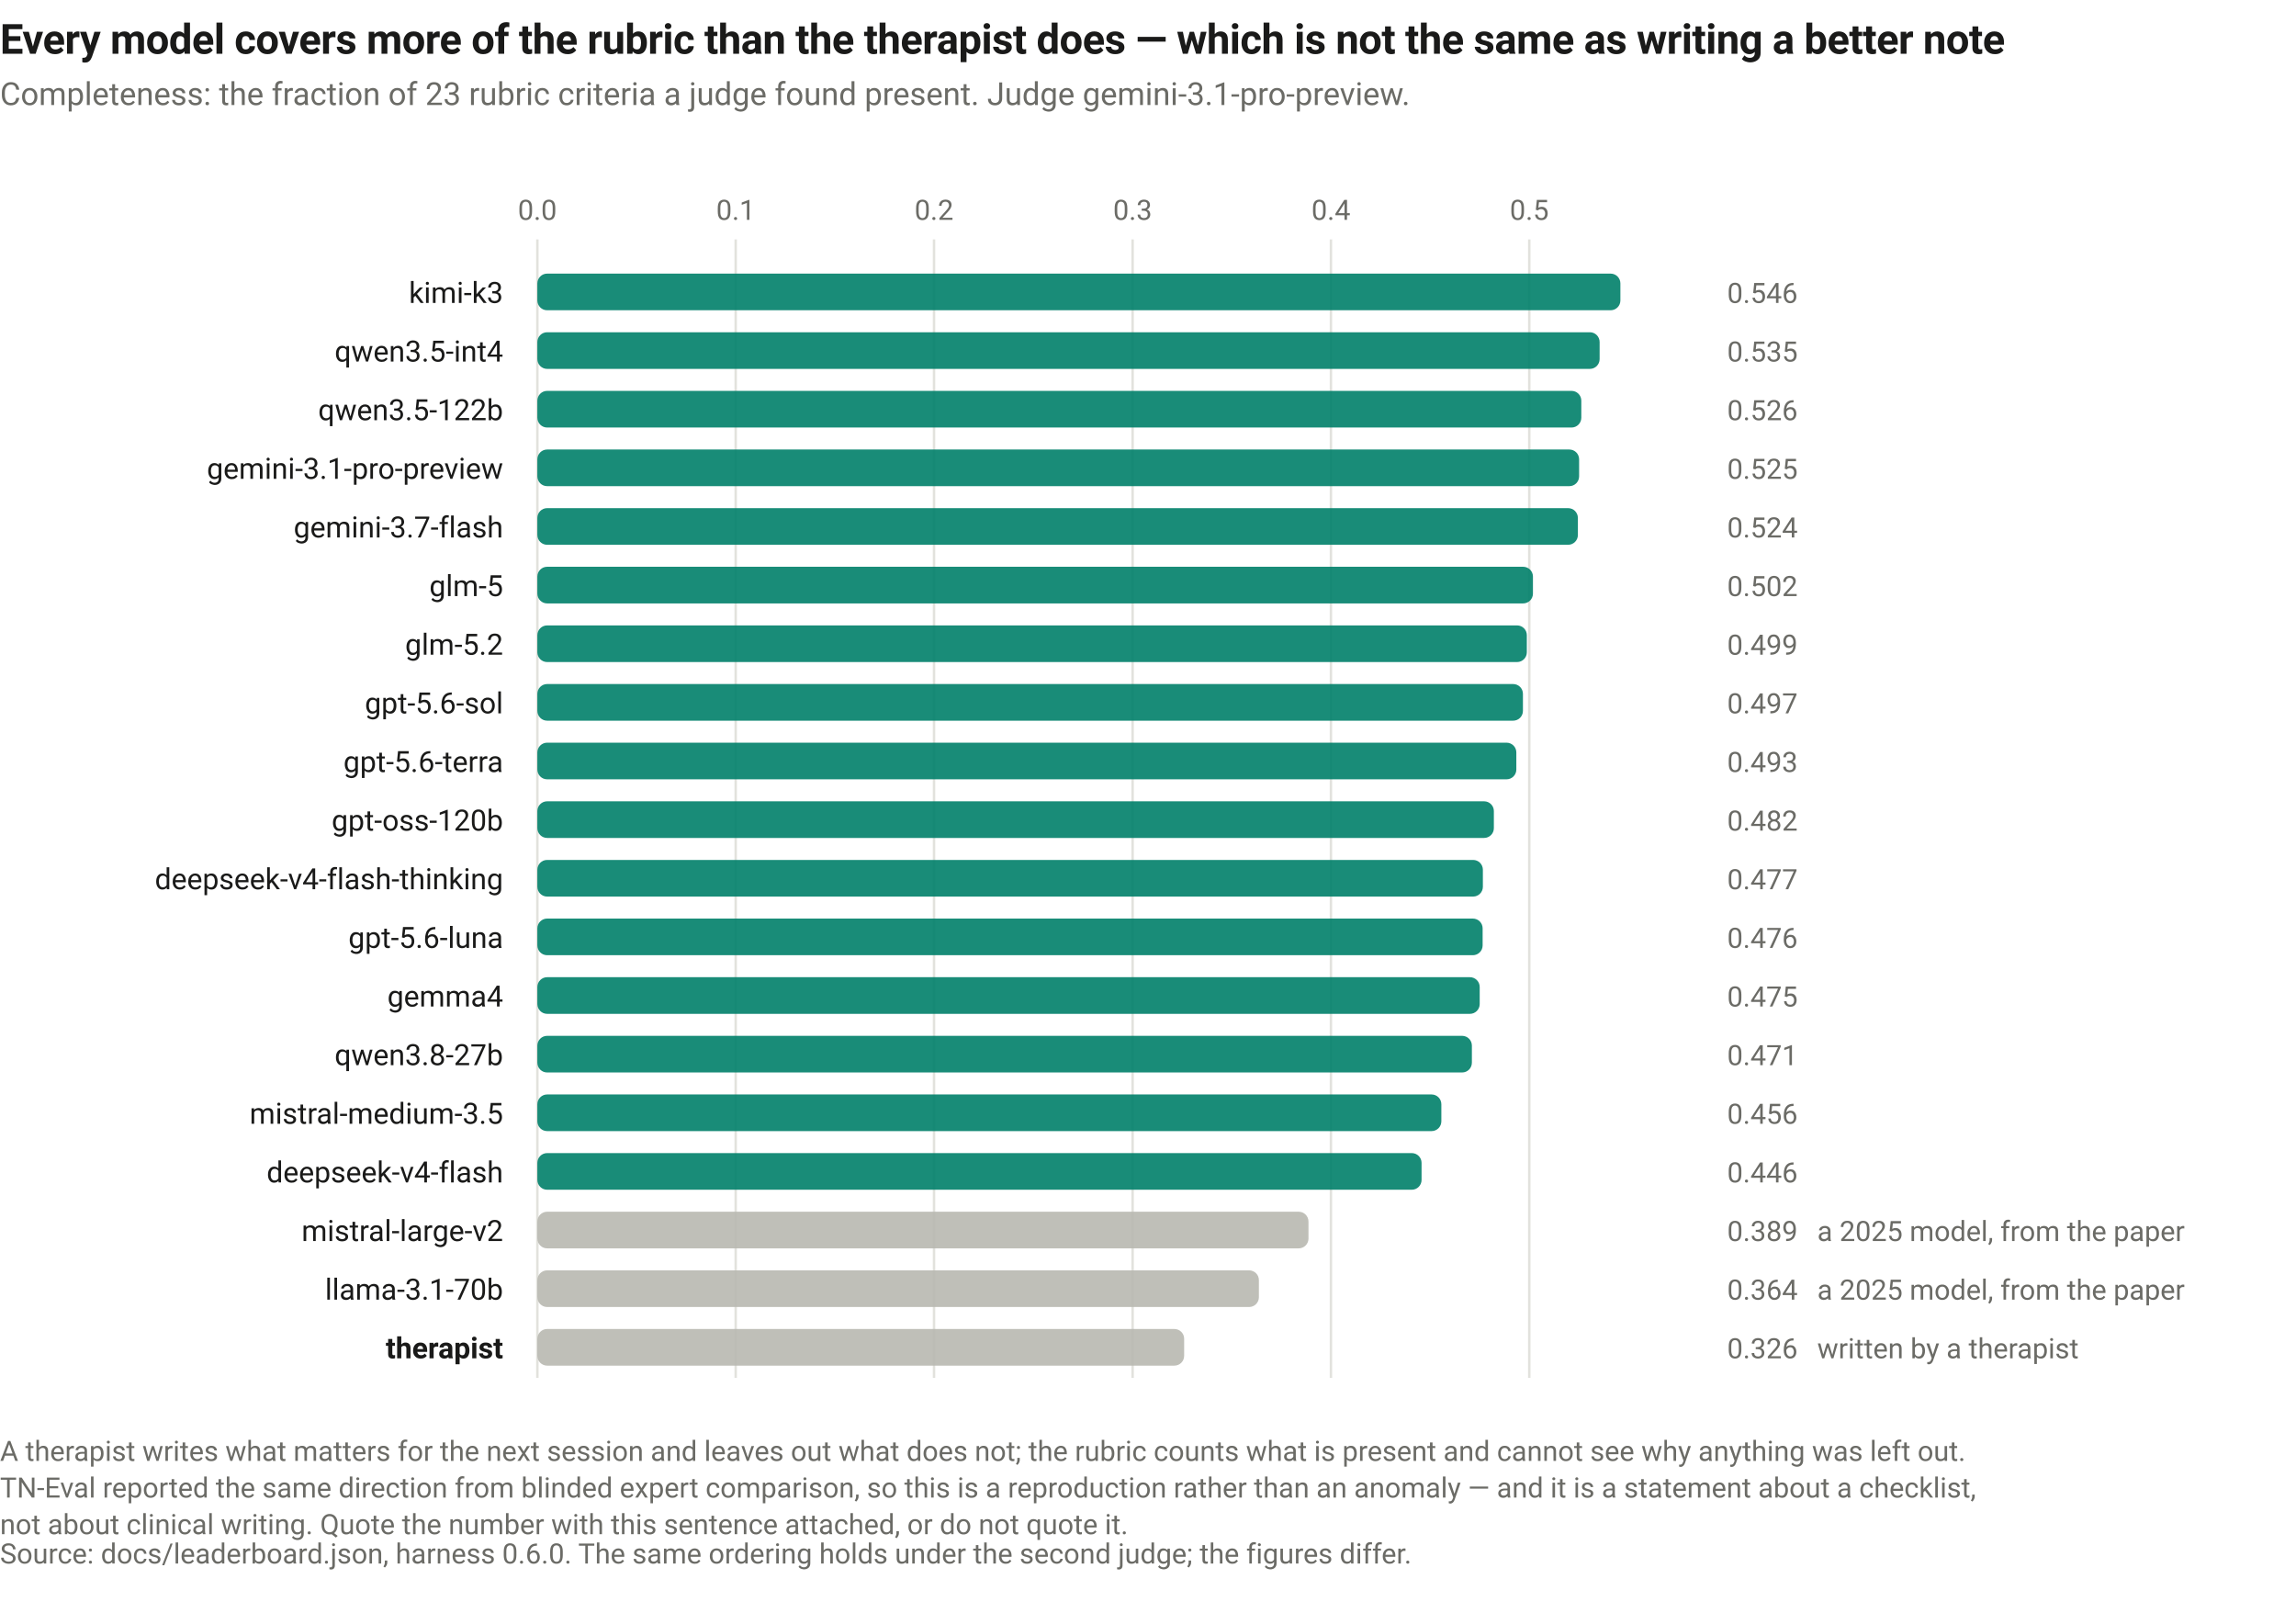
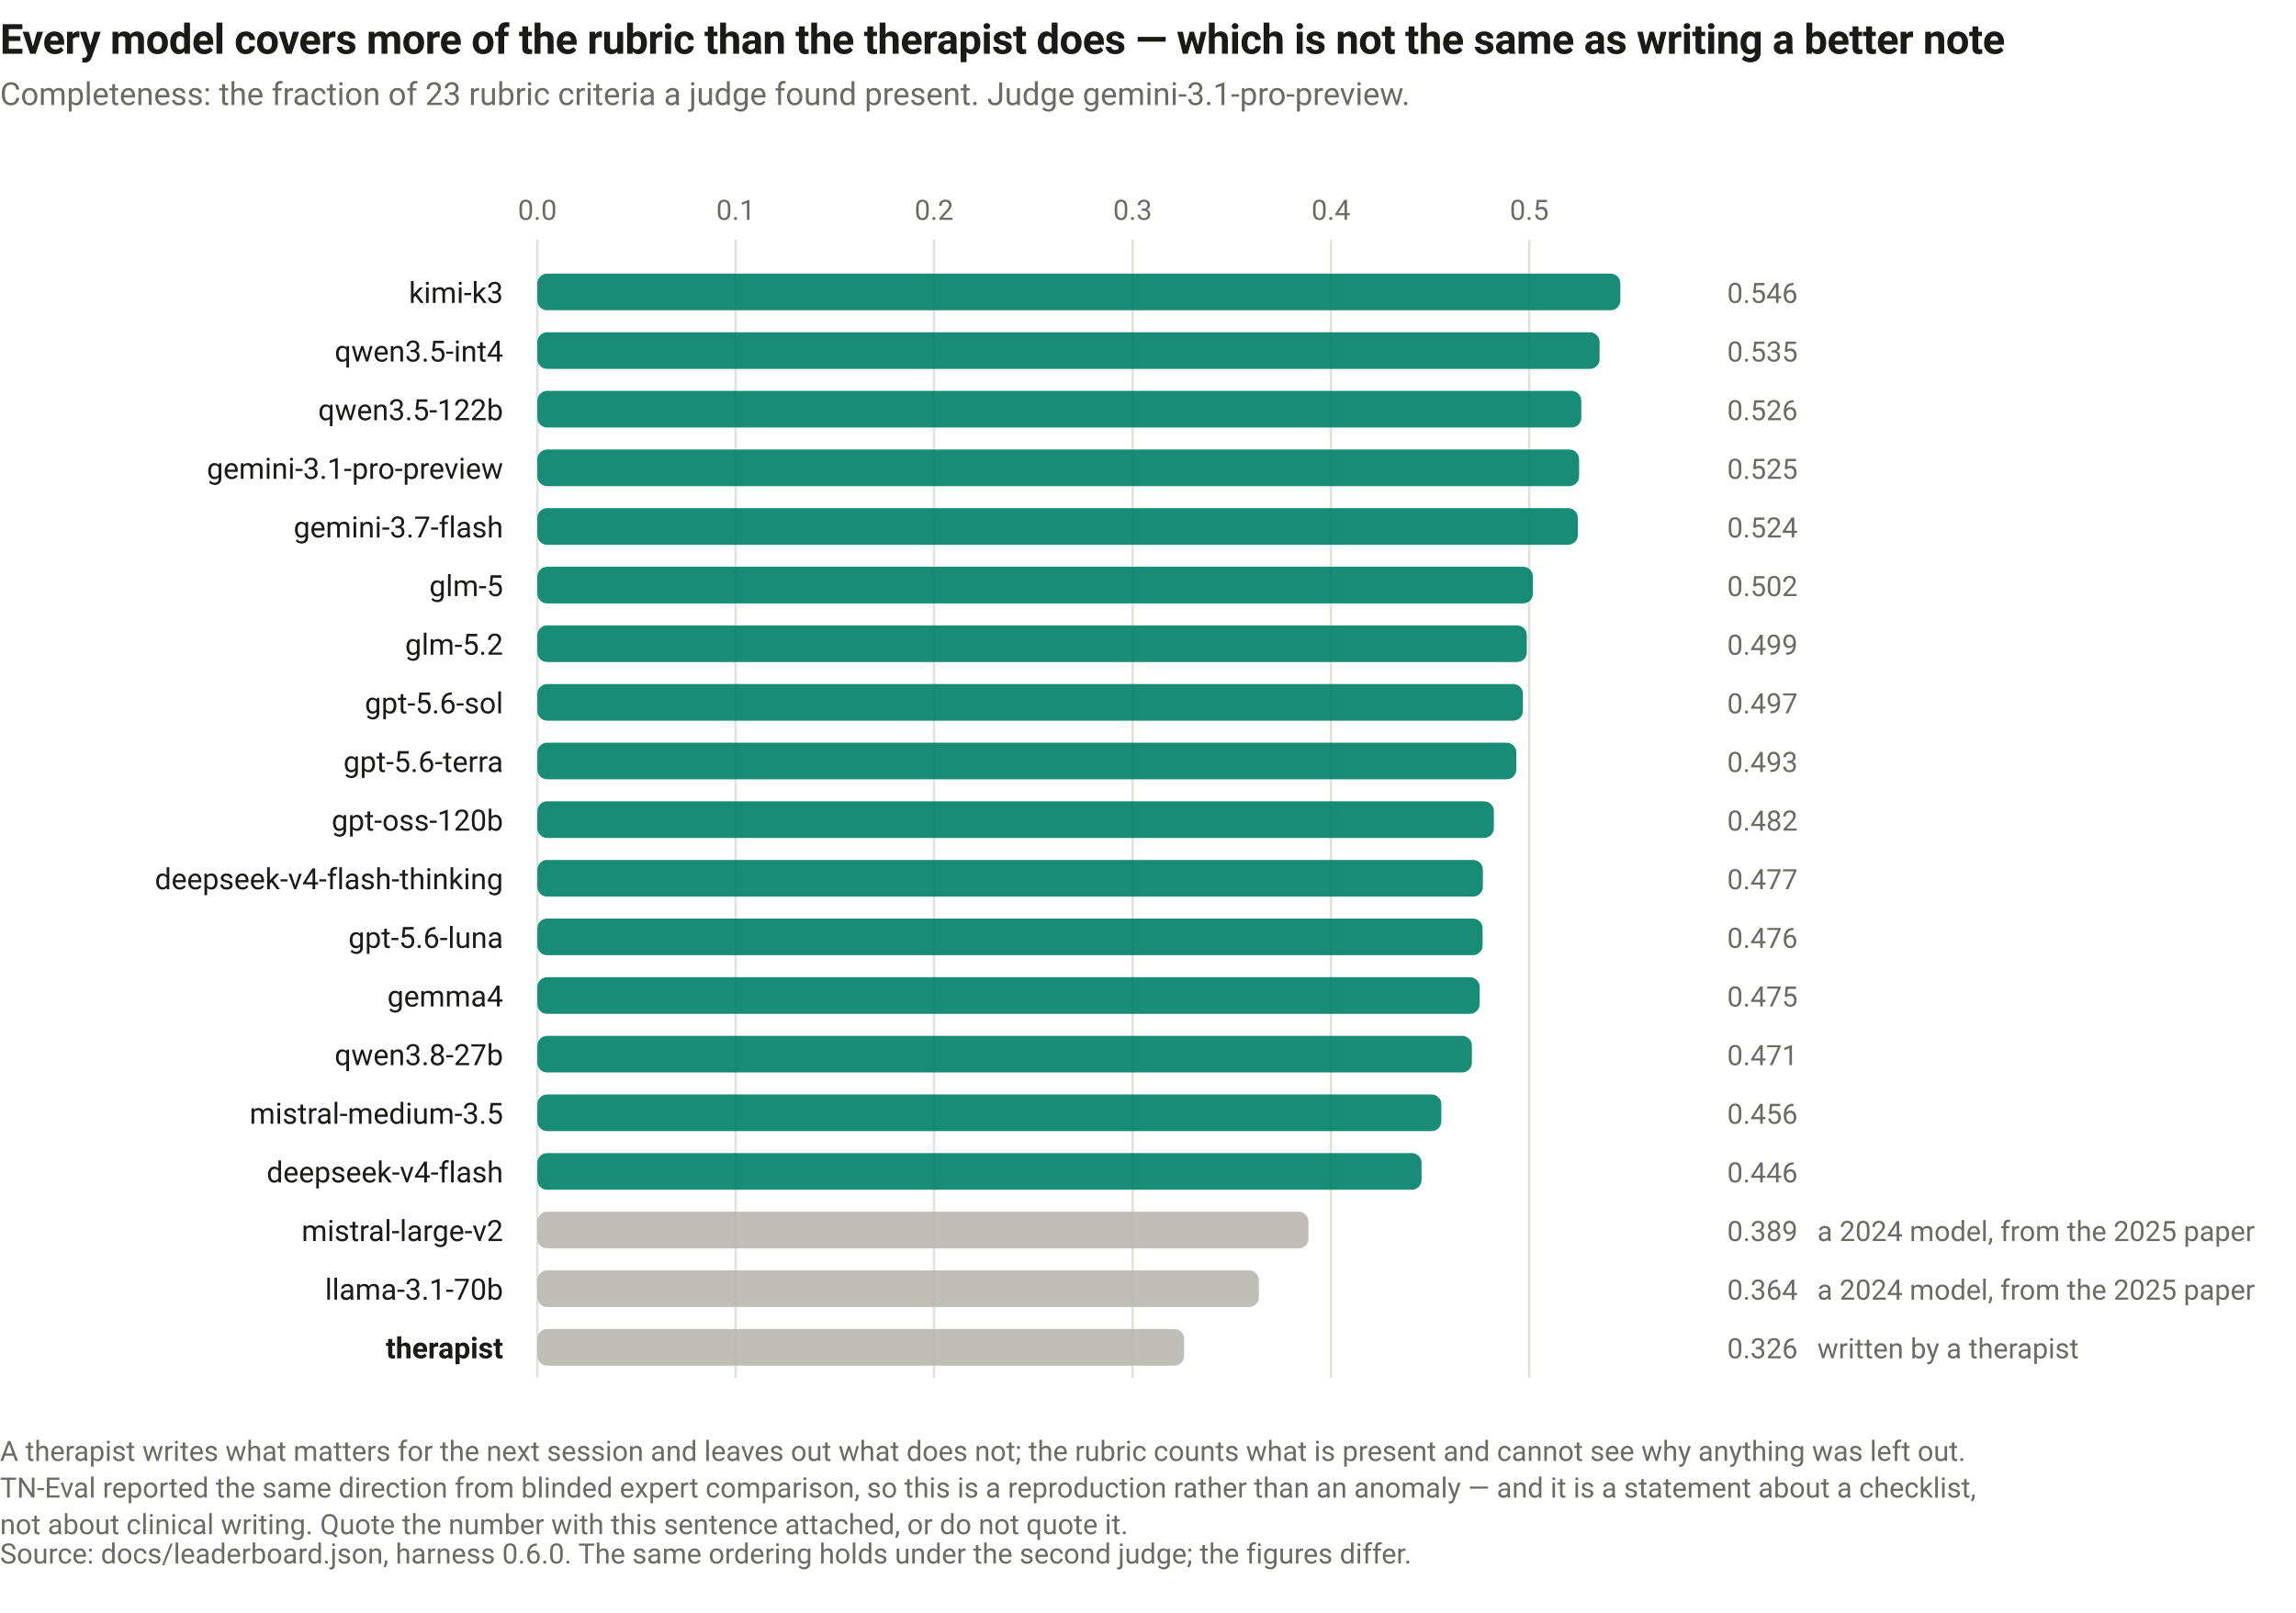
<svg xmlns="http://www.w3.org/2000/svg" class="fig" width="940" height="660" viewBox="0 0 940 660" role="img" aria-label="Completeness for every system, therapist included">
  <style>
  .fig { font: 13px/1.4 -apple-system, BlinkMacSystemFont, "Segoe UI", Roboto, sans-serif; }
  .fig text { fill: #1a1a19; }
  .fig .muted { fill: #6b6b66; }
  .fig .rule { stroke: #e2e2dd; stroke-width: 1; }
  .fig .title { font-size: 17px; font-weight: 650; letter-spacing: -.01em; }
  .fig .sub { font-size: 13px; fill: #6b6b66; }
  .fig .note { font-size: 11.5px; fill: #6b6b66; }
  .fig .name { font-size: 12px; }
  .fig .value { font-size: 11.5px; fill: #6b6b66; font-variant-numeric: tabular-nums; }
  .fig .a { stroke: #00806a; }
  .fig .b { stroke: #c05a10; }
  .fig .fill-a { fill: #00806a; }
  .fig .fill-b { fill: #c05a10; }
  .fig .flat { stroke: #b8b8b1; }
  .fig .fill-flat { fill: #b8b8b1; }
  .fig .band { fill: #f0f0eb; }
  /* The ring that keeps overlapping marks apart is the *surface*, so it has to
     flip with the theme. Written as a literal it put a white halo on every dot
     in dark mode. */
  .fig .ring { stroke: #fcfcfb; }
  @media (prefers-color-scheme: dark) {
    .fig text { fill: #e8e8e4; }
    .fig .muted, .fig .sub, .fig .note, .fig .value { fill: #9a9a94; }
    .fig .rule { stroke: #2c2e31; }
    .fig .a { stroke: #22a184; }
    .fig .b { stroke: #c9701f; }
    .fig .fill-a { fill: #22a184; }
    .fig .fill-b { fill: #c9701f; }
    .fig .flat { stroke: #55554f; }
    .fig .fill-flat { fill: #55554f; }
    .fig .band { fill: #26282b; }
    .fig .ring { stroke: #1a1a19; }
  }
</style>
  <text class="title" x="0" y="22">Every model covers more of the rubric than the therapist does — which is not the same as writing a better note</text>
  <text class="sub" x="0" y="43">Completeness: the fraction of 23 rubric criteria a judge found present. Judge gemini-3.1-pro-preview.</text>
  <line class="rule" x1="220.0" y1="98" x2="220.0" y2="564" />
  <text class="value" x="220.0" y="90" text-anchor="middle">0.0</text>
  <line class="rule" x1="301.2" y1="98" x2="301.2" y2="564" />
  <text class="value" x="301.2" y="90" text-anchor="middle">0.1</text>
  <line class="rule" x1="382.4" y1="98" x2="382.4" y2="564" />
  <text class="value" x="382.4" y="90" text-anchor="middle">0.2</text>
  <line class="rule" x1="463.7" y1="98" x2="463.7" y2="564" />
  <text class="value" x="463.7" y="90" text-anchor="middle">0.3</text>
  <line class="rule" x1="544.9" y1="98" x2="544.9" y2="564" />
  <text class="value" x="544.9" y="90" text-anchor="middle">0.4</text>
  <line class="rule" x1="626.1" y1="98" x2="626.1" y2="564" />
  <text class="value" x="626.1" y="90" text-anchor="middle">0.5</text>
  <g>
    <rect x="220" y="112" width="443.4" height="15" rx="4" class="fill-a" fill-opacity="0.9" />
    <text class="name" x="206" y="124.0" text-anchor="end">kimi-k3</text>
    <text class="value" x="736" y="124.0" text-anchor="end">0.546</text>
  </g>
  <g>
    <rect x="220" y="136" width="434.9" height="15" rx="4" class="fill-a" fill-opacity="0.9" />
    <text class="name" x="206" y="148.0" text-anchor="end">qwen3.5-int4</text>
    <text class="value" x="736" y="148.0" text-anchor="end">0.535</text>
  </g>
  <g>
    <rect x="220" y="160" width="427.4" height="15" rx="4" class="fill-a" fill-opacity="0.9" />
    <text class="name" x="206" y="172.0" text-anchor="end">qwen3.5-122b</text>
    <text class="value" x="736" y="172.0" text-anchor="end">0.526</text>
  </g>
  <g>
    <rect x="220" y="184" width="426.5" height="15" rx="4" class="fill-a" fill-opacity="0.9" />
    <text class="name" x="206" y="196.0" text-anchor="end">gemini-3.1-pro-preview</text>
    <text class="value" x="736" y="196.0" text-anchor="end">0.525</text>
  </g>
  <g>
    <rect x="220" y="208" width="426.0" height="15" rx="4" class="fill-a" fill-opacity="0.9" />
    <text class="name" x="206" y="220.0" text-anchor="end">gemini-3.7-flash</text>
    <text class="value" x="736" y="220.0" text-anchor="end">0.524</text>
  </g>
  <g>
    <rect x="220" y="232" width="407.6" height="15" rx="4" class="fill-a" fill-opacity="0.9" />
    <text class="name" x="206" y="244.0" text-anchor="end">glm-5</text>
    <text class="value" x="736" y="244.0" text-anchor="end">0.502</text>
  </g>
  <g>
    <rect x="220" y="256" width="405.1" height="15" rx="4" class="fill-a" fill-opacity="0.9" />
    <text class="name" x="206" y="268.0" text-anchor="end">glm-5.2</text>
    <text class="value" x="736" y="268.0" text-anchor="end">0.499</text>
  </g>
  <g>
    <rect x="220" y="280" width="403.5" height="15" rx="4" class="fill-a" fill-opacity="0.9" />
    <text class="name" x="206" y="292.0" text-anchor="end">gpt-5.6-sol</text>
    <text class="value" x="736" y="292.0" text-anchor="end">0.497</text>
  </g>
  <g>
    <rect x="220" y="304" width="400.8" height="15" rx="4" class="fill-a" fill-opacity="0.9" />
    <text class="name" x="206" y="316.0" text-anchor="end">gpt-5.6-terra</text>
    <text class="value" x="736" y="316.0" text-anchor="end">0.493</text>
  </g>
  <g>
    <rect x="220" y="328" width="391.6" height="15" rx="4" class="fill-a" fill-opacity="0.9" />
    <text class="name" x="206" y="340.0" text-anchor="end">gpt-oss-120b</text>
    <text class="value" x="736" y="340.0" text-anchor="end">0.482</text>
  </g>
  <g>
    <rect x="220" y="352" width="387.1" height="15" rx="4" class="fill-a" fill-opacity="0.9" />
    <text class="name" x="206" y="364.0" text-anchor="end">deepseek-v4-flash-thinking</text>
    <text class="value" x="736" y="364.0" text-anchor="end">0.477</text>
  </g>
  <g>
    <rect x="220" y="376" width="387.0" height="15" rx="4" class="fill-a" fill-opacity="0.9" />
    <text class="name" x="206" y="388.0" text-anchor="end">gpt-5.6-luna</text>
    <text class="value" x="736" y="388.0" text-anchor="end">0.476</text>
  </g>
  <g>
    <rect x="220" y="400" width="385.8" height="15" rx="4" class="fill-a" fill-opacity="0.9" />
    <text class="name" x="206" y="412.0" text-anchor="end">gemma4</text>
    <text class="value" x="736" y="412.0" text-anchor="end">0.475</text>
  </g>
  <g>
    <rect x="220" y="424" width="382.6" height="15" rx="4" class="fill-a" fill-opacity="0.9" />
    <text class="name" x="206" y="436.0" text-anchor="end">qwen3.8-27b</text>
    <text class="value" x="736" y="436.0" text-anchor="end">0.471</text>
  </g>
  <g>
    <rect x="220" y="448" width="370.1" height="15" rx="4" class="fill-a" fill-opacity="0.9" />
    <text class="name" x="206" y="460.0" text-anchor="end">mistral-medium-3.5</text>
    <text class="value" x="736" y="460.0" text-anchor="end">0.456</text>
  </g>
  <g>
    <rect x="220" y="472" width="362.0" height="15" rx="4" class="fill-a" fill-opacity="0.9" />
    <text class="name" x="206" y="484.0" text-anchor="end">deepseek-v4-flash</text>
    <text class="value" x="736" y="484.0" text-anchor="end">0.446</text>
  </g>
  <g>
    <rect x="220" y="496" width="315.7" height="15" rx="4" class="fill-flat" fill-opacity="0.9" />
    <text class="name" x="206" y="508.0" text-anchor="end">mistral-large-v2</text>
    <text class="value" x="736" y="508.0" text-anchor="end">0.389</text>
-     <text class="value" x="744" y="508.0">a 2025 model, from the paper</text>
+     <text class="value" x="744" y="508.0">a 2024 model, from the 2025 paper</text>
  </g>
  <g>
    <rect x="220" y="520" width="295.4" height="15" rx="4" class="fill-flat" fill-opacity="0.9" />
    <text class="name" x="206" y="532.0" text-anchor="end">llama-3.1-70b</text>
    <text class="value" x="736" y="532.0" text-anchor="end">0.364</text>
-     <text class="value" x="744" y="532.0">a 2025 model, from the paper</text>
+     <text class="value" x="744" y="532.0">a 2024 model, from the 2025 paper</text>
  </g>
  <g>
    <rect x="220" y="544" width="264.8" height="15" rx="4" class="fill-flat" fill-opacity="0.9" />
    <text class="name" x="206" y="556.0" text-anchor="end" style="font-weight:650">therapist</text>
    <text class="value" x="736" y="556.0" text-anchor="end">0.326</text>
    <text class="value" x="744" y="556.0">written by a therapist</text>
  </g>
  <text class="note" x="0" y="598">A therapist writes what matters for the next session and leaves out what does not; the rubric counts what is present and cannot see why anything was left out.</text>
  <text class="note" x="0" y="613">TN-Eval reported the same direction from blinded expert comparison, so this is a reproduction rather than an anomaly — and it is a statement about a checklist,</text>
  <text class="note" x="0" y="628">not about clinical writing. Quote the number with this sentence attached, or do not quote it.</text>
  <text class="note" x="0" y="640">Source: docs/leaderboard.json, harness 0.6.0. The same ordering holds under the second judge; the figures differ.</text>
</svg>
